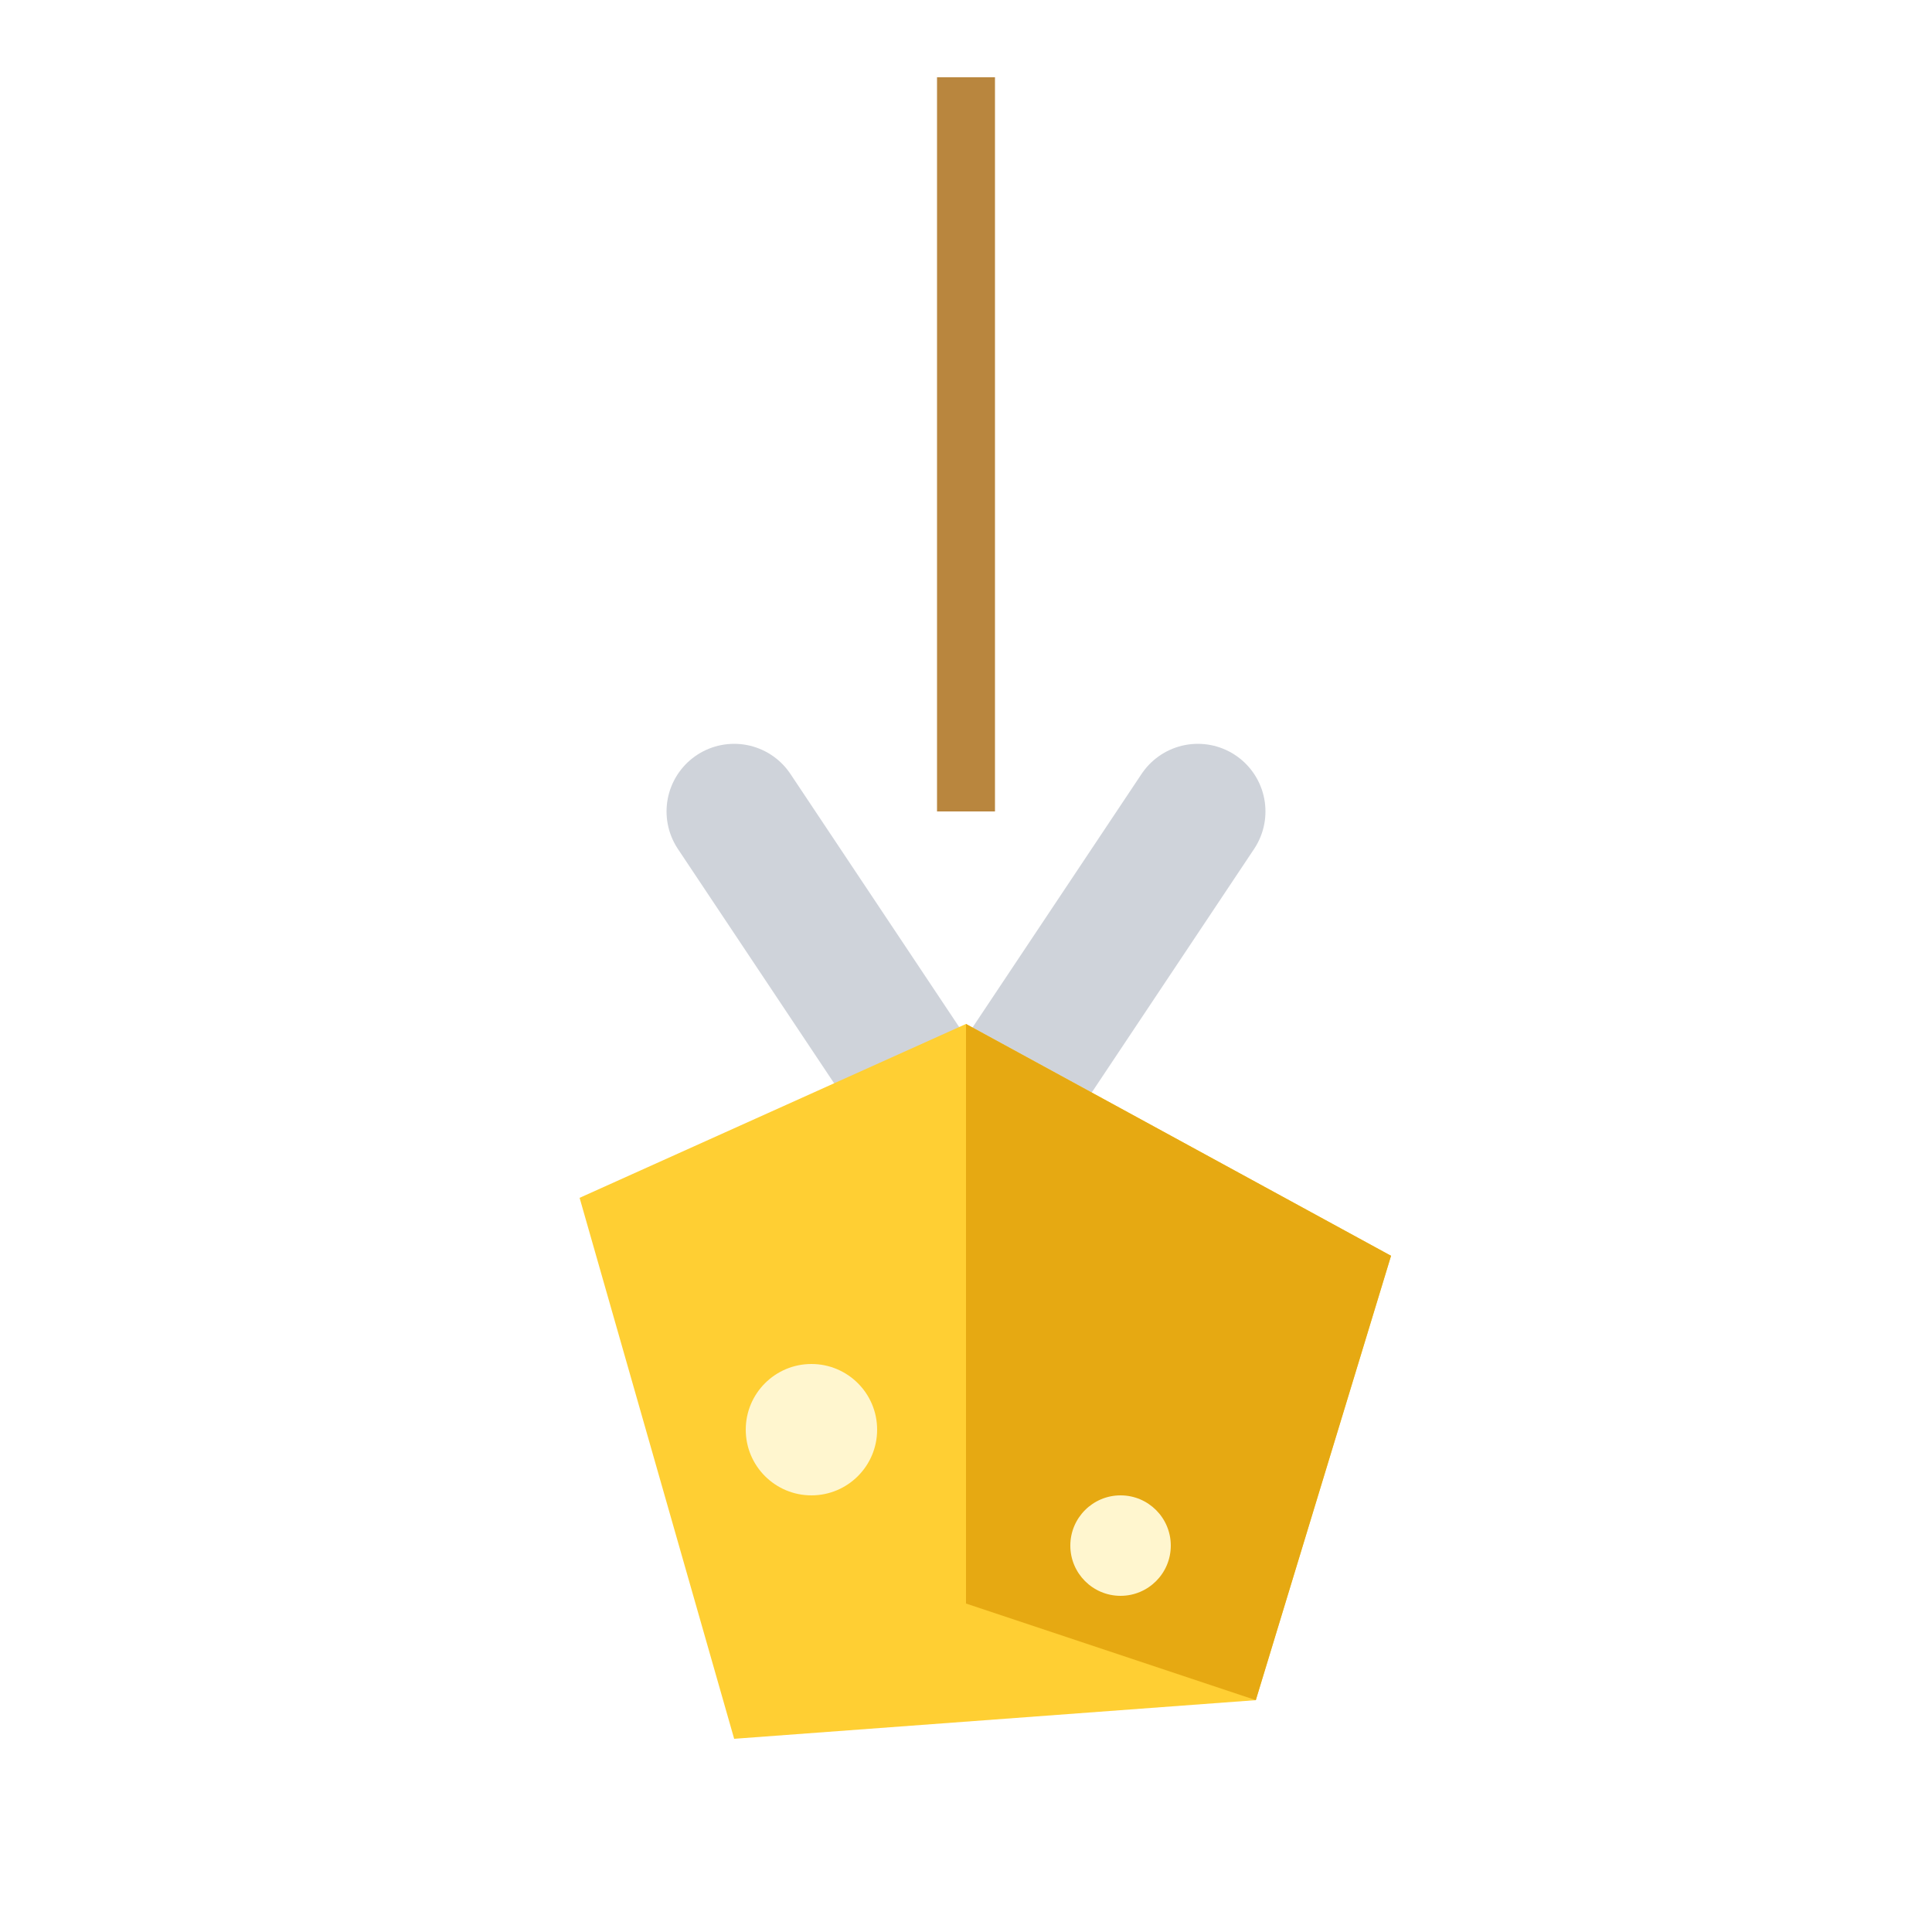
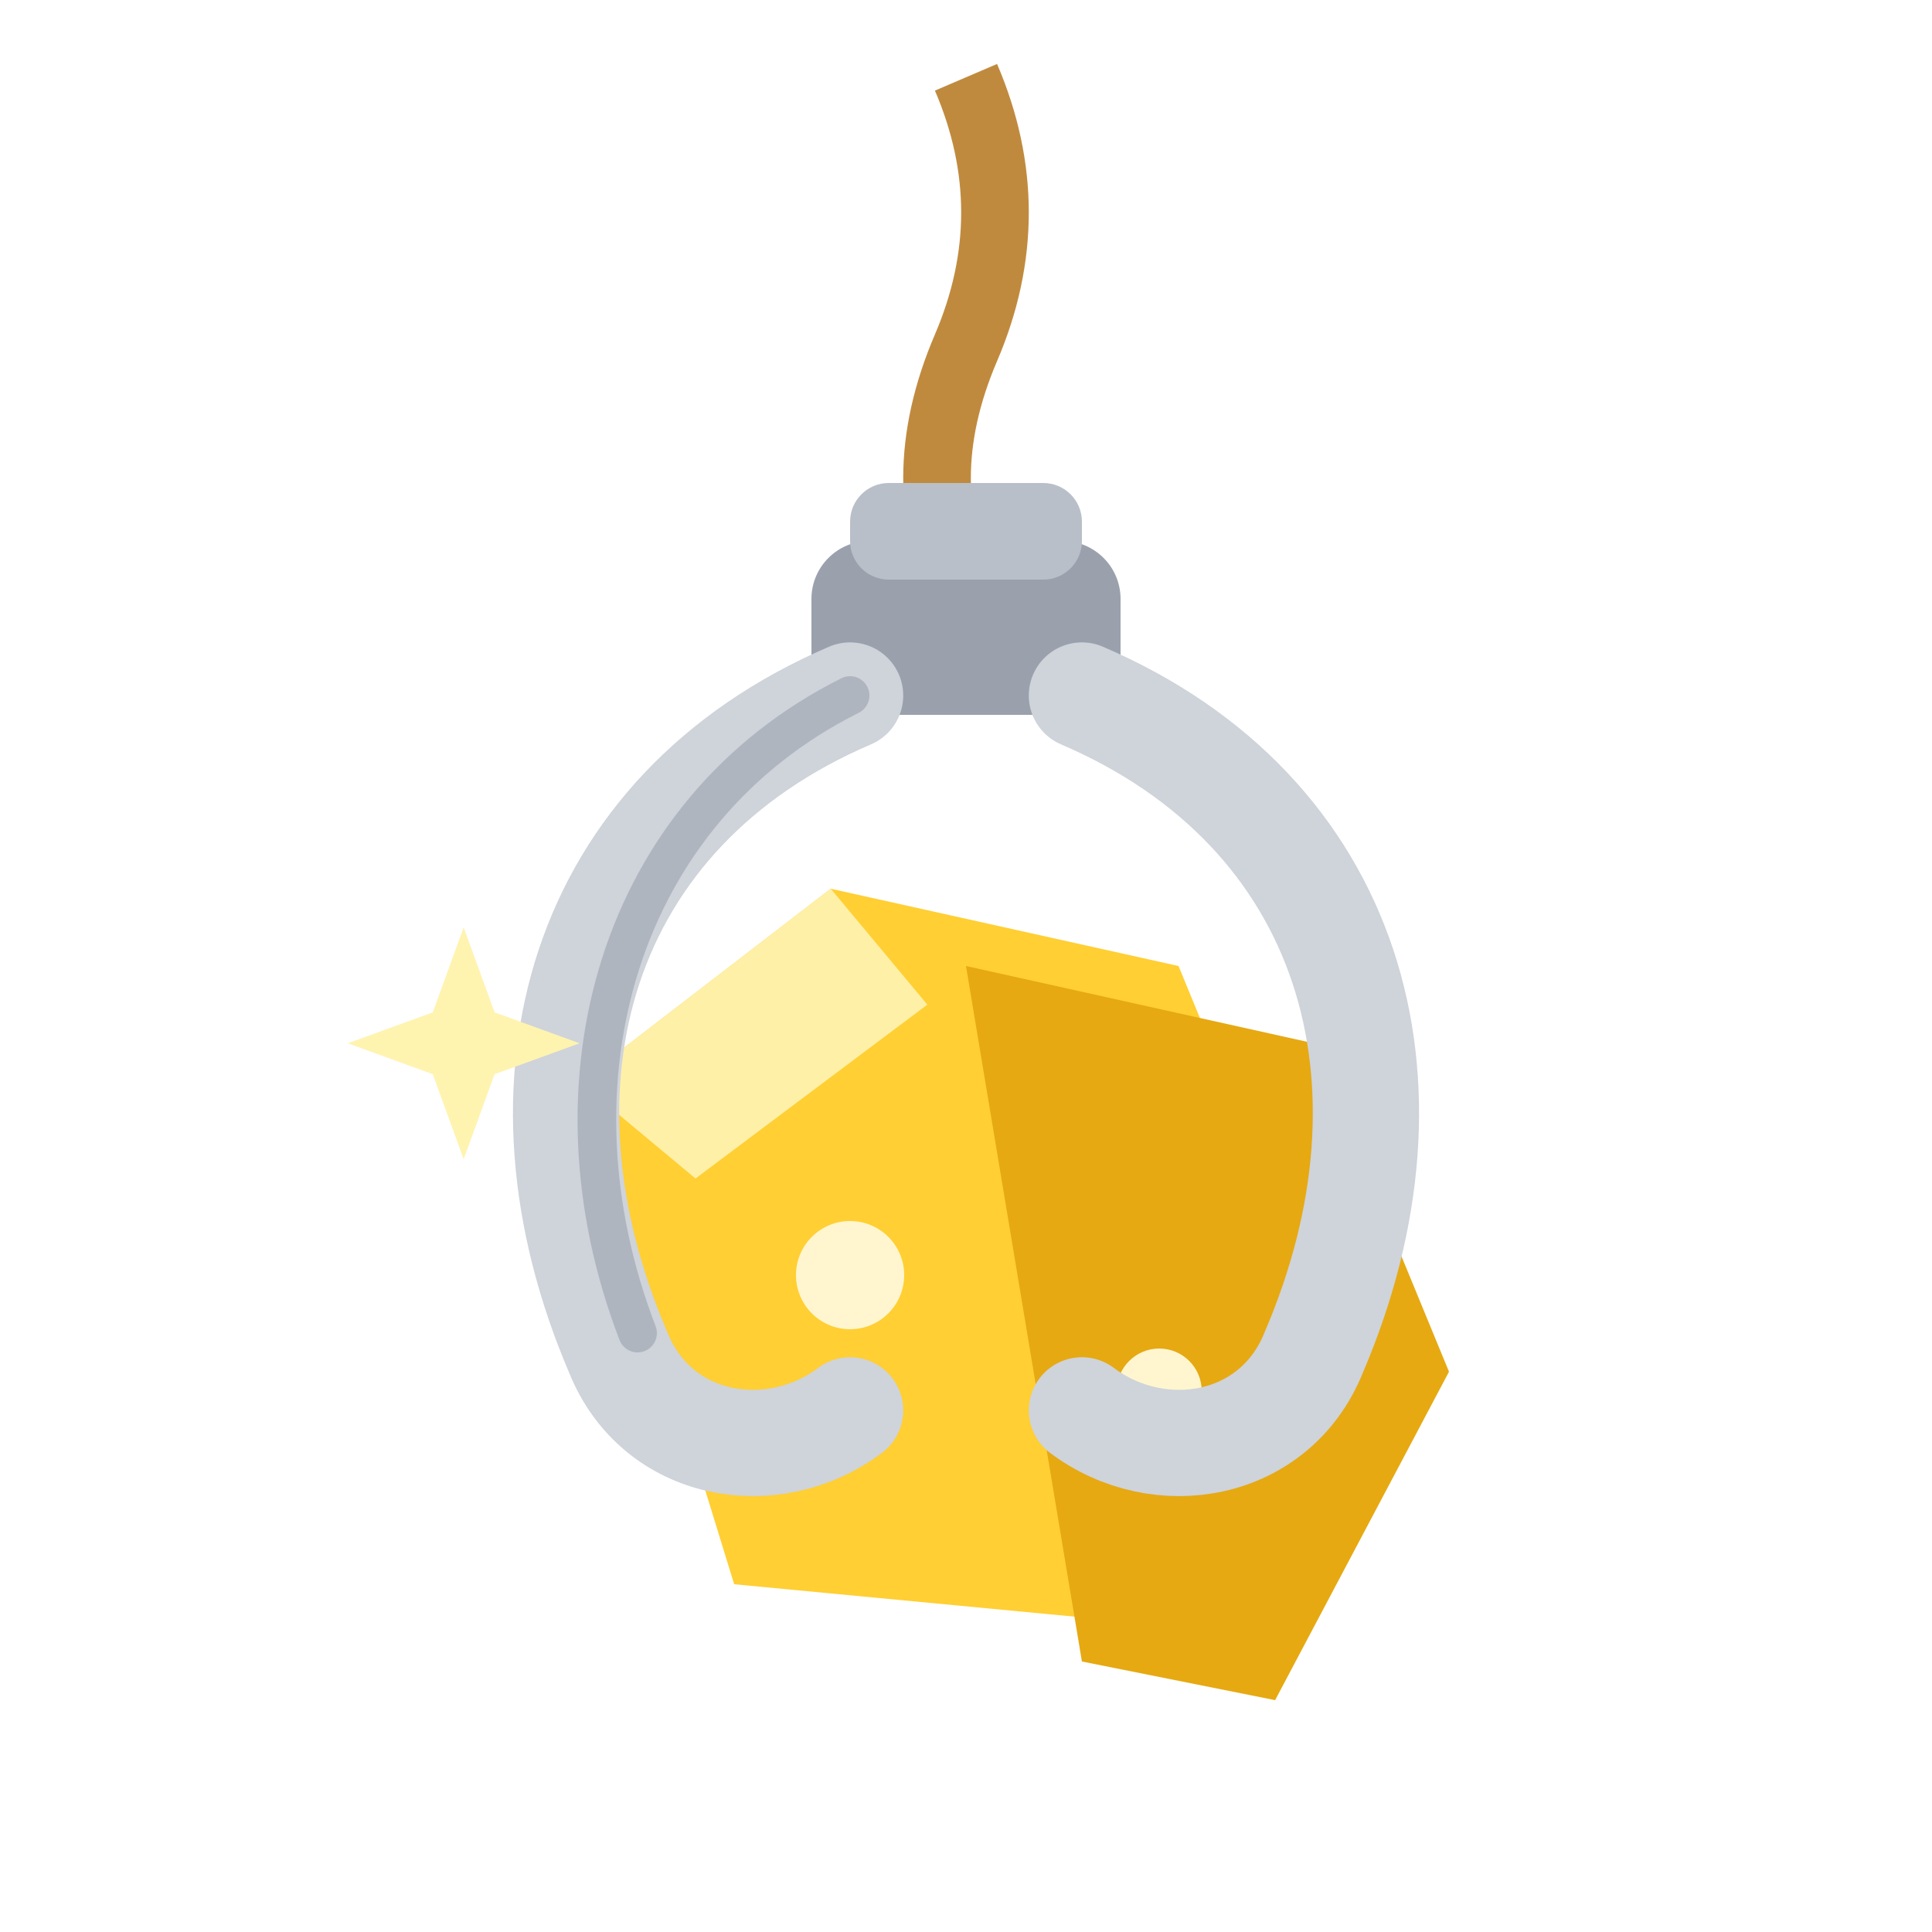
- <svg xmlns="http://www.w3.org/2000/svg" viewBox="0 0 100 100" role="img" aria-label="Gold miner hook and nugget">
-   <line x1="50" y1="4" x2="50" y2="42" stroke="#b9863e" stroke-width="3" />
-   <path d="M38 42 L50 60 L62 42" fill="none" stroke="#cfd3da" stroke-width="7" stroke-linecap="round" stroke-linejoin="round" />
-   <path d="M30 62 l20 -9 22 12 -7 23 -27 2 z" fill="#ffcf33" />
-   <path d="M50 53 l22 12 -7 23 -15 -5 z" fill="#e6a912" />
-   <circle cx="42" cy="74" r="3.4" fill="#fff6cf" />
-   <circle cx="58" cy="80" r="2.6" fill="#fff6cf" />
+ <svg xmlns="http://www.w3.org/2000/svg" viewBox="0 0 100 100" role="img" aria-label="Gold miner claw grabbing a gold nugget">
+   <path d="M50 4 q3 7 0 14 q-3 7 0 13" fill="none" stroke="#c08a3e" stroke-width="3.5" />
+   <rect x="42" y="28" width="16" height="9" rx="3" fill="#9aa1ad" />
+   <rect x="44" y="25" width="12" height="5" rx="2" fill="#b9bfc9" />
+   <path d="M30 56 l13 -10 18 4 7 17 -9 17 -21 -2 z" fill="#ffcf33" />
+   <path d="M50 50 l18 4 7 17 -9 17 -10 -2 z" fill="#e6a912" />
+   <path d="M30 56 l13 -10 5 6 -12 9 z" fill="#fff0a8" />
+   <circle cx="44" cy="66" r="2.8" fill="#fff6cf" />
+   <circle cx="60" cy="72" r="2.2" fill="#fff6cf" />
+   <path d="M44 36 C30 42 26 56 32 70 C34 75 40 76 44 73" fill="none" stroke="#cfd3da" stroke-width="5.5" stroke-linecap="round" />
+   <path d="M56 36 C70 42 74 56 68 70 C66 75 60 76 56 73" fill="none" stroke="#cfd3da" stroke-width="5.5" stroke-linecap="round" />
+   <path d="M44 36 C32 42 28 56 33 69" fill="none" stroke="#9aa1ad" stroke-width="2" stroke-linecap="round" opacity="0.6" />
+   <path d="M24 48 l1.6 4.4 4.4 1.6 -4.4 1.6 -1.6 4.4 -1.6 -4.4 -4.4 -1.6 4.4 -1.6 z" fill="#fff3b0" />
</svg>
